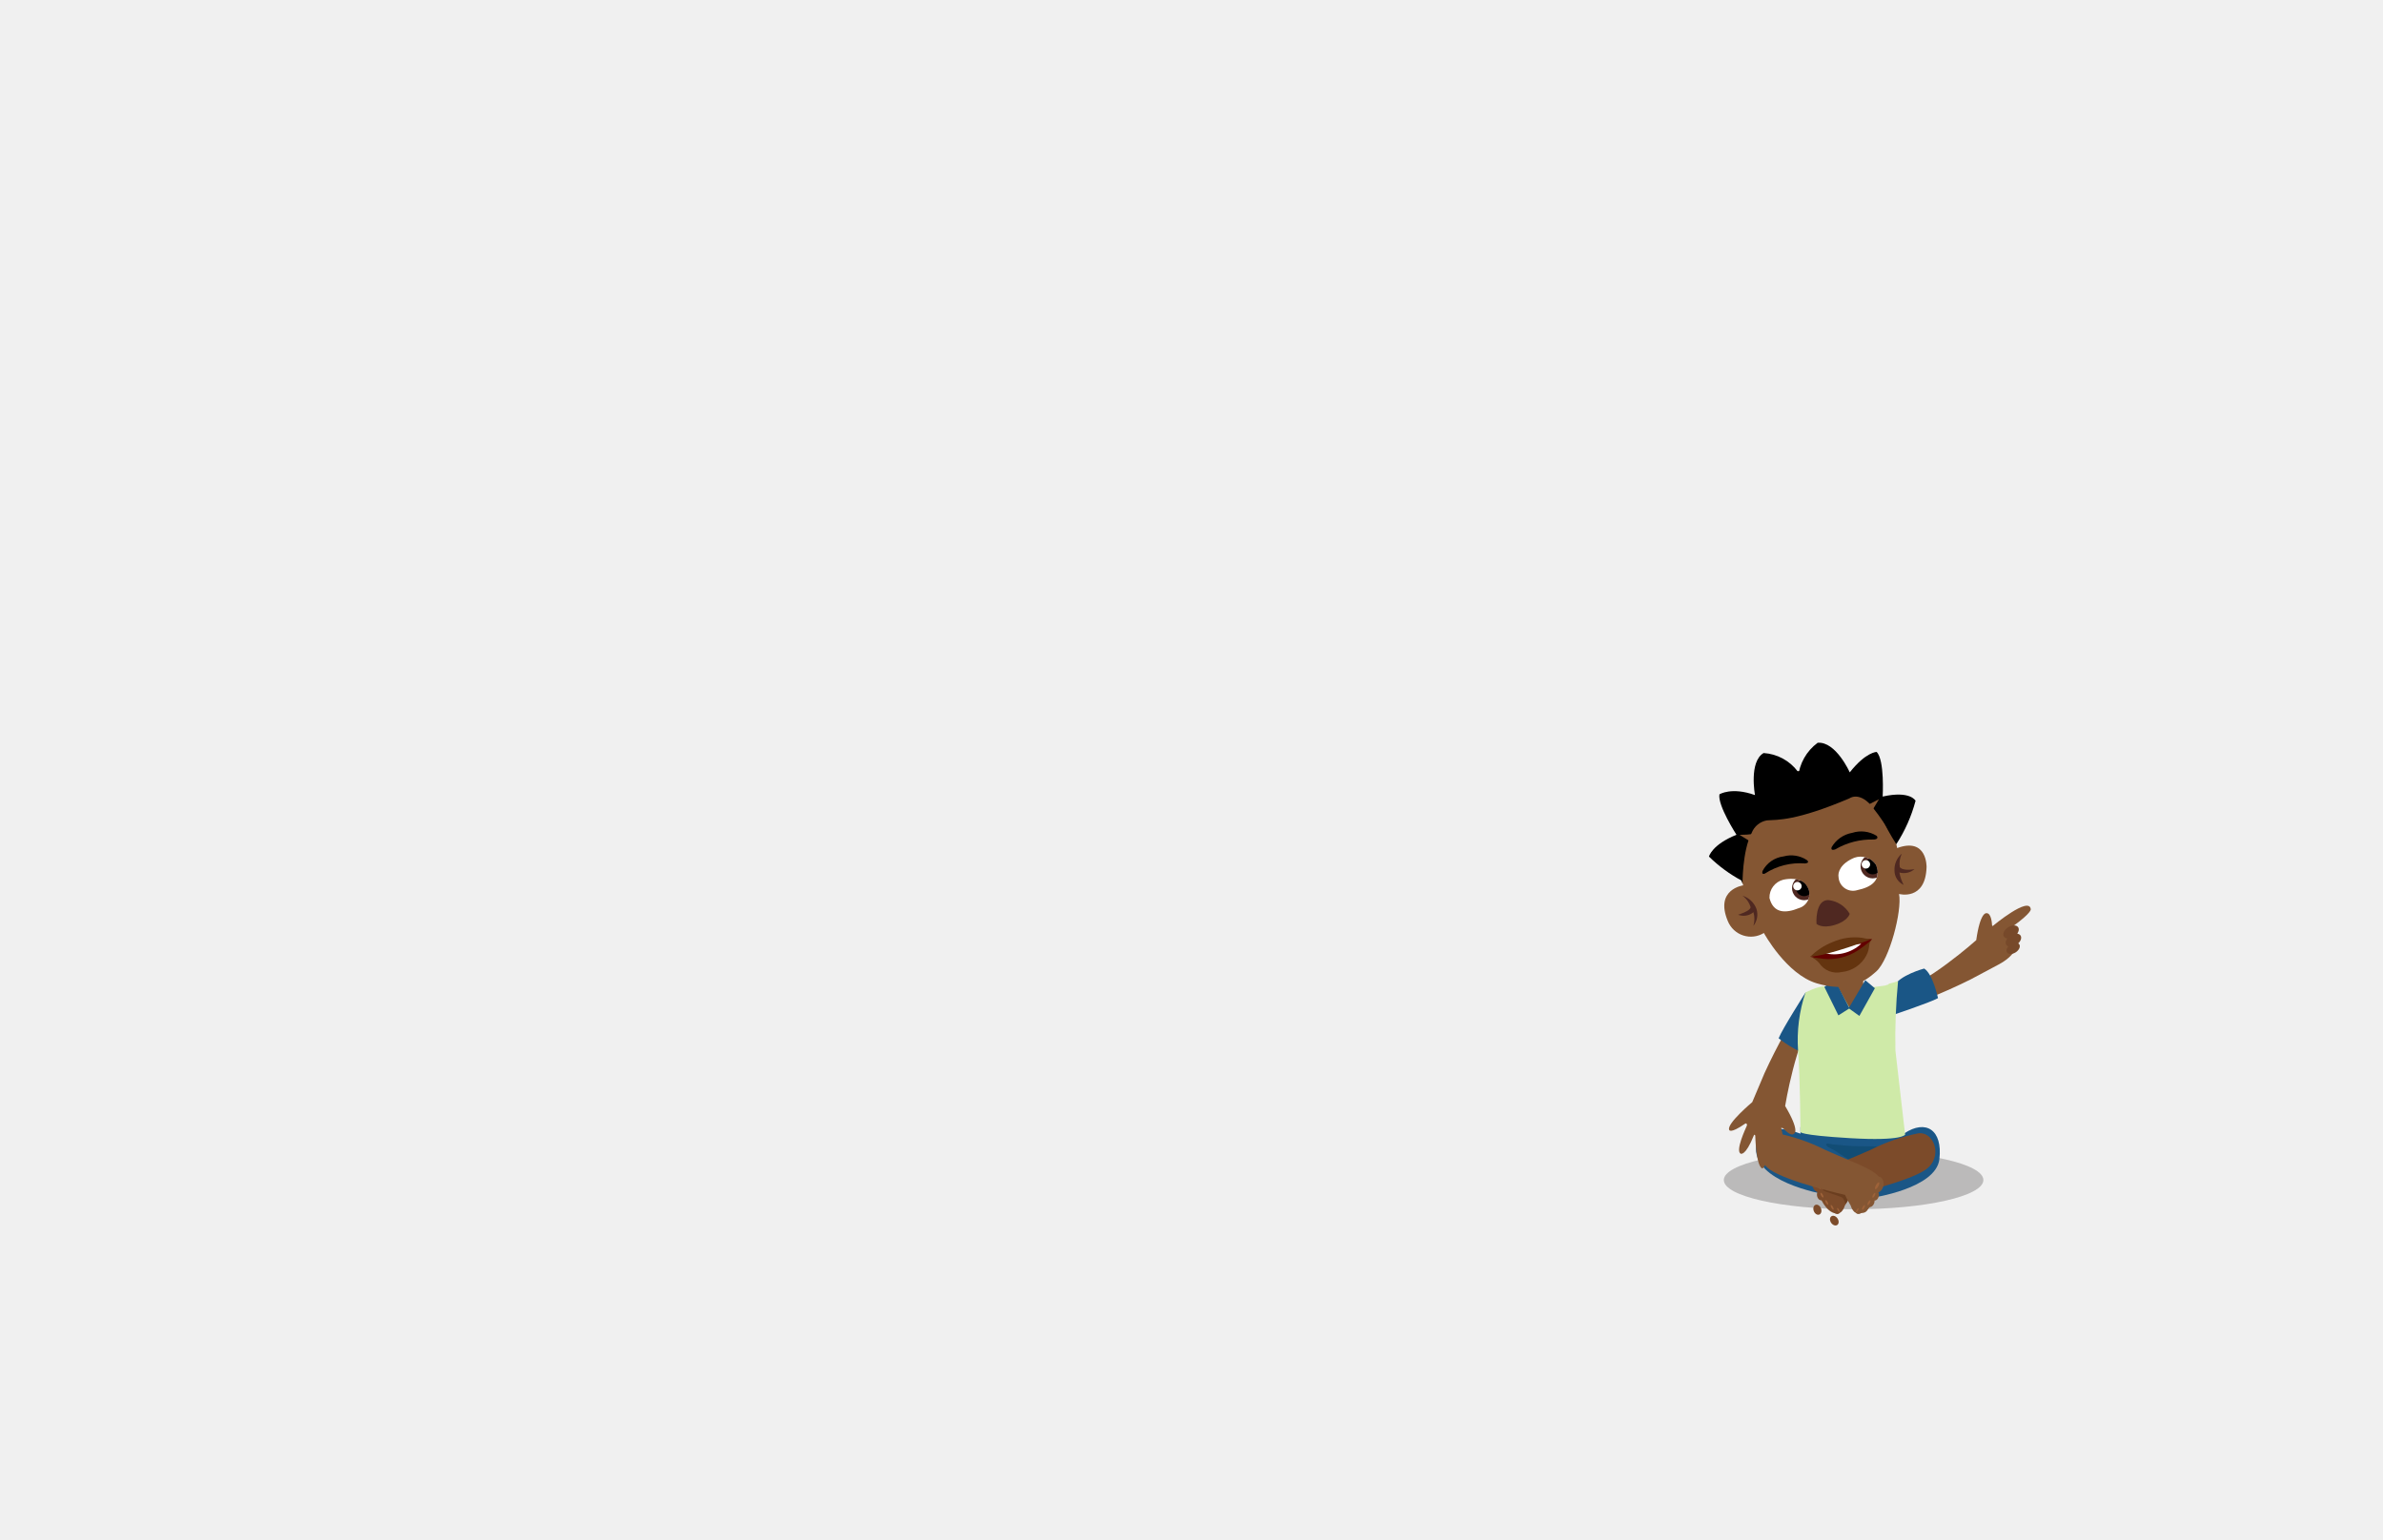
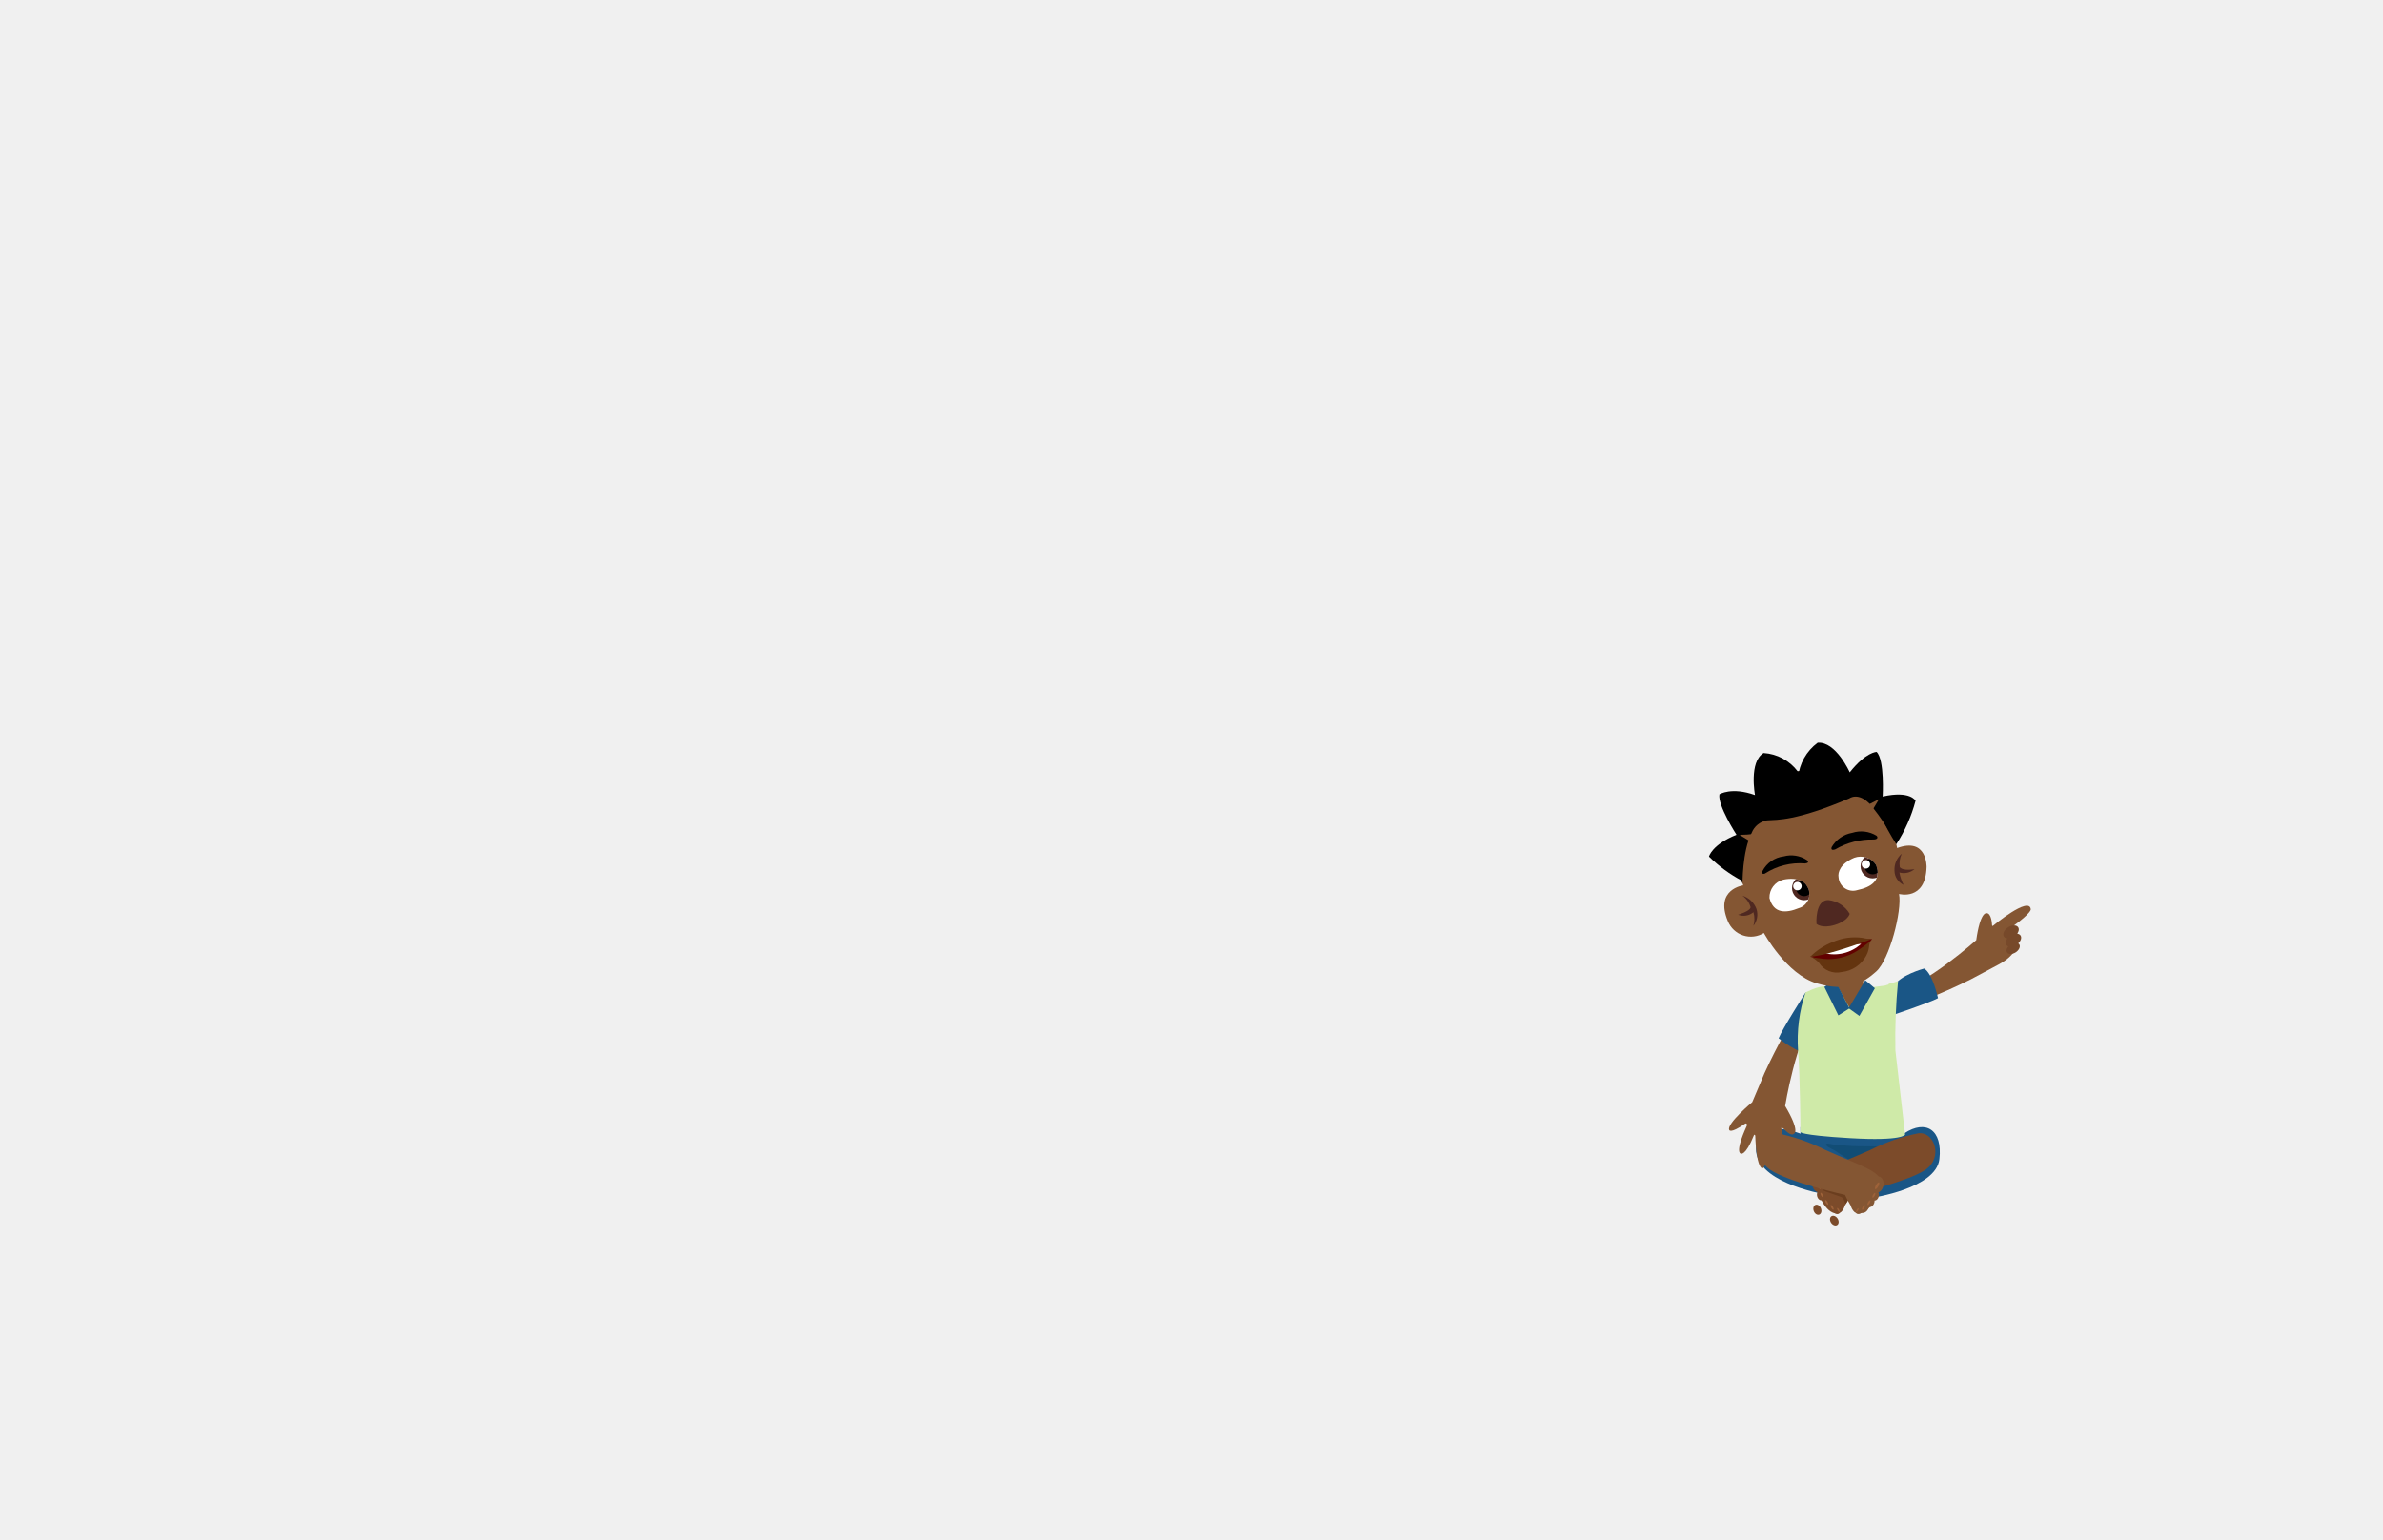
- <svg xmlns="http://www.w3.org/2000/svg" id="Layer_1" data-name="Layer 1" viewBox="0 0 260 168">
+ <svg xmlns="http://www.w3.org/2000/svg" id="_2" data-name="2" viewBox="0 0 260 168">
  <defs>
-     <style>.cls-1{fill:#cfeaa8;}.cls-2{fill:#7c4b2a;}.cls-3{fill:#845633;}.cls-4{fill:#fff;}.cls-5{fill:#231f20;opacity:0.26;}.cls-6{fill:#1a5686;}.cls-7{fill:#77492a;}.cls-8{fill:#124d75;}.cls-9{clip-path:url(#clip-path);}.cls-10{clip-path:url(#clip-path-2);}.cls-11{fill:#6b3e1f;}.cls-12{fill:#9e6239;}.cls-13{clip-path:url(#clip-path-3);}.cls-14{fill:#620100;}.cls-15{clip-path:url(#clip-path-4);}.cls-16{fill:#4f2821;}.cls-17{clip-path:url(#clip-path-5);}.cls-18{fill:#64340f;}</style>
+     <style>.cls-1{fill:#cfeaa8;}.cls-2{fill:#7c4b2a;}.cls-3{fill:#845633;}.cls-4{fill:#fff;}.cls-5{fill:#1a5686;}.cls-6{fill:#77492a;}.cls-7{fill:#124d75;}.cls-8{clip-path:url(#clip-path);}.cls-9{clip-path:url(#clip-path-2);}.cls-10{fill:#6b3e1f;}.cls-11{fill:#9e6239;}.cls-12{clip-path:url(#clip-path-3);}.cls-13{fill:#620100;}.cls-14{clip-path:url(#clip-path-4);}.cls-15{fill:#4f2821;}.cls-16{clip-path:url(#clip-path-5);}.cls-17{fill:#64340f;}</style>
    <clipPath id="clip-path">
      <path class="cls-1" d="M206.8,114.63a65.5,65.5,0,0,1,.29-7.55l-1,.28c-.05.18-.75.24-.75.24l-1.21.16-2.3,2.28-1.51-2.68-1.1.26a4.63,4.63,0,0,0-1.53.37l-.7.32a16.37,16.37,0,0,0-.81,6.34c.23,2.85.26,8.87.26,8.87s-.33.35,5.42.69,6-.39,6-.39Z" />
    </clipPath>
    <clipPath id="clip-path-2">
      <path class="cls-2" d="M200.89,132.26c-.91.63-2.27-.58-2.81-3.21-.24-1.17,2.35-1.92,6-3.56a20.42,20.42,0,0,1,5.23-1.81c1.74-.21,2.76,2.65.74,4s-8.14,2.72-8.14,2.72a8.17,8.17,0,0,1-.63,1.18A1.5,1.5,0,0,1,200.89,132.26Z" />
    </clipPath>
    <clipPath id="clip-path-3">
      <path class="cls-3" d="M192.75,85.72a9.58,9.58,0,0,0-2.55,10.9s-3.15.42-1.68,3.91a2.71,2.71,0,0,0,3.93,1.29s2.46,4.51,5.76,5.49,5.08,0,6.51-1.3,2.82-6.58,2.48-8.45c0,0,2.89.79,3-2.93,0,0,.09-3.29-3.21-2.08,0,0-1.33-7.7-6.93-8.42C194.82,83.45,192.75,85.72,192.75,85.72Z" />
    </clipPath>
    <clipPath id="clip-path-4">
      <path class="cls-4" d="M193.06,98a2,2,0,0,1,1.52-2c1.59-.32,2.38.27,2.62.81a1.57,1.57,0,0,1-.92,2.29C194.84,99.69,193.49,99.71,193.06,98Z" />
    </clipPath>
    <clipPath id="clip-path-5">
      <path class="cls-4" d="M204.68,94.4a2,2,0,0,0-2.37-.79c-1.49.63-1.82,1.56-1.71,2.15a1.58,1.58,0,0,0,2.05,1.38C204.17,96.82,205.31,96.08,204.68,94.4Z" />
    </clipPath>
  </defs>
-   <ellipse class="cls-5" cx="202.24" cy="128.78" rx="14.16" ry="3.19" />
  <path class="cls-3" d="M218.06,105.26,215,106.89a61.77,61.77,0,0,1-9.21,3.7c-.83-.13-.52-1-.52-1,.19-.73,1.51-1.26,1.51-1.26,3.41-.87,8.84-5.73,8.84-5.73.44-3.11,1.1-2.94,1.1-2.94.57-.06.62,1.25.62,1.25,0,.17.09.14.09.14s4-3.33,4.14-1.81c0,0,.08.37-1.87,1.79C219.7,101,221.52,103.41,218.06,105.26Z" />
-   <path class="cls-6" d="M206.05,110.93s4.48-1.49,5.4-2c0,0-.56-2.65-1.51-3.23,0,0-2.74.72-3.35,2,0,0-2.63,2.66-.54,3.22" />
-   <ellipse class="cls-7" cx="219.42" cy="101.68" rx="0.93" ry="0.6" transform="translate(-20.03 135.6) rotate(-32.92)" />
-   <ellipse class="cls-7" cx="219.67" cy="102.58" rx="0.93" ry="0.6" transform="translate(-20.47 135.88) rotate(-32.92)" />
-   <ellipse class="cls-7" cx="219.65" cy="103.48" rx="0.8" ry="0.51" transform="translate(-20.97 136.01) rotate(-32.92)" />
-   <rect class="cls-6" x="196.44" y="123" width="11.15" height="3.59" />
-   <path class="cls-6" d="M196.38,123.7s-4.73-1.93-4.79,1.63,6.49,4.84,8.1,5.14a30.36,30.36,0,0,0,4.54.25s7-1,7.37-4.22-1.49-4.36-3.82-2.82S199.65,125.06,196.38,123.7Z" />
-   <path class="cls-8" d="M201.4,126.34a3.63,3.63,0,0,0,2.73.67,4.17,4.17,0,0,0,1.12-.55,3.93,3.93,0,0,0,1.55-1.53c-.11.24-2.34.16-2.66.17-.92,0-1.84,0-2.76-.08l-1.33-.12c-.19,0-1-.27-.77.11.14.22.79.45,1,.61S201,126.11,201.4,126.34Z" />
+   <path class="cls-5" d="M206.05,110.93s4.48-1.49,5.4-2c0,0-.56-2.65-1.51-3.23,0,0-2.74.72-3.35,2,0,0-2.63,2.66-.54,3.22" />
+   <ellipse class="cls-6" cx="219.42" cy="101.68" rx="0.93" ry="0.6" transform="translate(-20.03 135.6) rotate(-32.92)" />
+   <ellipse class="cls-6" cx="219.67" cy="102.58" rx="0.93" ry="0.6" transform="translate(-20.47 135.88) rotate(-32.92)" />
+   <ellipse class="cls-6" cx="219.65" cy="103.48" rx="0.8" ry="0.51" transform="translate(-20.97 136.01) rotate(-32.92)" />
+   <rect class="cls-5" x="196.44" y="123" width="11.15" height="3.59" />
+   <path class="cls-5" d="M196.38,123.7s-4.73-1.93-4.79,1.63,6.49,4.84,8.1,5.14a30.36,30.36,0,0,0,4.54.25s7-1,7.37-4.22-1.49-4.36-3.82-2.82S199.65,125.06,196.38,123.7Z" />
+   <path class="cls-7" d="M201.4,126.34a3.63,3.63,0,0,0,2.73.67,4.17,4.17,0,0,0,1.12-.55,3.93,3.93,0,0,0,1.55-1.53c-.11.24-2.34.16-2.66.17-.92,0-1.84,0-2.76-.08l-1.33-.12c-.19,0-1-.27-.77.11.14.22.79.45,1,.61S201,126.11,201.4,126.34Z" />
  <path class="cls-3" d="M197.36,108.41a64.43,64.43,0,0,0-4.83,8.68l-1.35,3.19s-2.77,2.32-2.52,3c0,0,0,.56,1.79-.68,0,0,.25,0,.12.3s-1.24,2.67-.66,3c0,0,.51.35,1.45-2,0,0,.11-.18.15.07,0,0,.08,3.34.78,3.55,0,0,.74-.39.88-3.36,0,0,.84,2.57,1.42,2.42s-.25-3.46-.25-3.46,0-.07.17,0,.85,1,1.26.58c0,0,.62-.28-1-3,0,0,1.16-7.19,3.26-10,0,0,.7-1.24.38-1.92C198.42,108.9,198.09,108,197.36,108.41Z" />
-   <path class="cls-6" d="M197,108.31s-2.55,4-2.94,5c0,0,2.1,1.7,3.2,1.56,0,0,1.68-2.28,1.34-3.68,0,0,.37-3.71-1.6-2.84" />
+   <path class="cls-5" d="M197,108.31s-2.55,4-2.94,5c0,0,2.1,1.7,3.2,1.56,0,0,1.68-2.28,1.34-3.68,0,0,.37-3.71-1.6-2.84" />
  <path class="cls-3" d="M200.31,106.37a1.93,1.93,0,0,1,0,1c-.16.36-2.41.48-3,1.27s-.47,5.21-.47,5.21l.35,9.7s9.14.26,9.14.07.48-10.38.33-11.59.41-2.93-1.31-3.71-2-.72-2-.72a2.22,2.22,0,0,1,0-1.14,10.36,10.36,0,0,0-1.35-.51Z" />
  <path class="cls-1" d="M206.8,114.63a65.5,65.5,0,0,1,.29-7.55l-1,.28c-.05.18-.75.24-.75.24l-1.21.16-2.3,2.28-1.51-2.68-1.1.26a4.63,4.63,0,0,0-1.53.37l-.7.32a16.37,16.37,0,0,0-.81,6.34c.23,2.85.26,8.87.26,8.87s-.33.35,5.42.69,6-.39,6-.39Z" />
-   <g class="cls-9">
-     <polyline class="cls-6" points="205.87 107.52 199.46 105.87 198.61 106.95" />
+   <g class="cls-8">
+     <polyline class="cls-5" points="205.87 107.52 199.46 105.87 198.61 106.95" />
  </g>
  <path class="cls-2" d="M200.89,132.26c-.91.63-2.27-.58-2.81-3.21-.24-1.17,2.35-1.92,6-3.56a20.42,20.42,0,0,1,5.23-1.81c1.74-.21,2.76,2.65.74,4s-8.14,2.72-8.14,2.72a8.17,8.17,0,0,1-.63,1.18A1.5,1.5,0,0,1,200.89,132.26Z" />
-   <g class="cls-10">
-     <path class="cls-11" d="M197.78,128.84a1.81,1.81,0,0,0,.76.88,5.28,5.28,0,0,0,1.09.47l1.14.4a.74.74,0,0,1,.28.14.8.8,0,0,1,.13.22,3.27,3.27,0,0,0,.37.72,1.23,1.23,0,0,0,.63.49,1.55,1.55,0,0,0,1.19-.24,1.35,1.35,0,0,0,.35-.28,1,1,0,0,0,.23-.57,2.85,2.85,0,0,0-.51-1.7,4.92,4.92,0,0,0-1-1.26,3.43,3.43,0,0,0-.8-.49,9.85,9.85,0,0,0-3.85-.74,2.42,2.42,0,0,0-.93.1.81.81,0,0,0-.55.71.78.78,0,0,0,.28.56,1.61,1.61,0,0,0,.56.31" />
+   <g class="cls-9">
+     <path class="cls-10" d="M197.78,128.84a1.81,1.81,0,0,0,.76.88,5.28,5.28,0,0,0,1.09.47l1.14.4a.74.74,0,0,1,.28.14.8.8,0,0,1,.13.22,3.27,3.27,0,0,0,.37.72,1.23,1.23,0,0,0,.63.49,1.55,1.55,0,0,0,1.19-.24,1.35,1.35,0,0,0,.35-.28,1,1,0,0,0,.23-.57,2.85,2.85,0,0,0-.51-1.7,4.92,4.92,0,0,0-1-1.26,3.43,3.43,0,0,0-.8-.49,9.85,9.85,0,0,0-3.85-.74,2.42,2.42,0,0,0-.93.1.81.81,0,0,0-.55.71.78.78,0,0,0,.28.56,1.61,1.61,0,0,0,.56.31" />
  </g>
  <ellipse class="cls-2" cx="198.38" cy="129.26" rx="0.66" ry="0.89" transform="translate(-20.39 38.68) rotate(-10.6)" />
  <ellipse class="cls-2" cx="198.66" cy="130.45" rx="0.42" ry="0.57" transform="translate(-20.6 38.75) rotate(-10.6)" />
  <ellipse class="cls-2" cx="199.14" cy="131.16" rx="0.42" ry="0.57" transform="matrix(0.93, -0.36, 0.36, 0.93, -34.13, 81.73)" />
  <ellipse class="cls-2" cx="199.82" cy="131.83" rx="0.42" ry="0.57" transform="matrix(0.83, -0.56, 0.56, 0.83, -39.54, 135.69)" />
  <ellipse class="cls-2" cx="200.33" cy="131.96" rx="0.42" ry="0.57" transform="translate(-39.52 136.01) rotate(-34.34)" />
-   <ellipse class="cls-12" cx="198.41" cy="129.39" rx="0.14" ry="0.42" transform="translate(-37.84 112.28) rotate(-28.97)" />
-   <ellipse class="cls-12" cx="198.78" cy="130.44" rx="0.1" ry="0.29" transform="translate(-38.3 112.59) rotate(-28.97)" />
-   <ellipse class="cls-12" cx="199.31" cy="131.24" rx="0.1" ry="0.29" transform="translate(-38.63 112.94) rotate(-28.97)" />
-   <ellipse class="cls-12" cx="199.9" cy="131.77" rx="0.1" ry="0.29" transform="translate(-38.81 113.3) rotate(-28.97)" />
-   <ellipse class="cls-12" cx="200.58" cy="132.07" rx="0.08" ry="0.25" transform="translate(-38.87 113.66) rotate(-28.97)" />
+   <ellipse class="cls-11" cx="198.41" cy="129.39" rx="0.14" ry="0.42" transform="translate(-37.84 112.28) rotate(-28.97)" />
+   <ellipse class="cls-11" cx="198.78" cy="130.44" rx="0.1" ry="0.29" transform="translate(-38.3 112.59) rotate(-28.97)" />
+   <ellipse class="cls-11" cx="199.31" cy="131.24" rx="0.1" ry="0.29" transform="translate(-38.63 112.94) rotate(-28.97)" />
+   <ellipse class="cls-11" cx="199.9" cy="131.77" rx="0.1" ry="0.29" transform="translate(-38.81 113.3) rotate(-28.97)" />
+   <ellipse class="cls-11" cx="200.58" cy="132.07" rx="0.08" ry="0.25" transform="translate(-38.87 113.66) rotate(-28.97)" />
  <path class="cls-3" d="M202.32,132.26c.92.63,2.28-.58,2.82-3.21.24-1.17-2.36-1.92-6-3.56a20.55,20.55,0,0,0-5.24-1.81c-1.73-.21-2.76,2.65-.74,4s8.14,2.72,8.14,2.72a9.56,9.56,0,0,0,.63,1.18A1.5,1.5,0,0,0,202.32,132.26Z" />
  <ellipse class="cls-3" cx="204.83" cy="129.26" rx="0.89" ry="0.66" transform="translate(40.11 306.83) rotate(-79.4)" />
  <ellipse class="cls-3" cx="204.56" cy="130.45" rx="0.57" ry="0.42" transform="translate(38.72 307.53) rotate(-79.4)" />
  <ellipse class="cls-3" cx="204.07" cy="131.16" rx="0.57" ry="0.42" transform="translate(7.48 273.29) rotate(-68.59)" />
  <ellipse class="cls-3" cx="203.4" cy="131.83" rx="0.57" ry="0.42" transform="translate(-20.19 225.41) rotate(-55.66)" />
  <ellipse class="cls-3" cx="202.88" cy="131.96" rx="0.57" ry="0.42" transform="translate(-20.52 225.04) rotate(-55.66)" />
-   <ellipse class="cls-12" cx="204.8" cy="129.39" rx="0.42" ry="0.14" transform="translate(-7.59 245.91) rotate(-61.03)" />
-   <ellipse class="cls-12" cx="204.44" cy="130.44" rx="0.29" ry="0.1" transform="translate(-8.69 246.13) rotate(-61.03)" />
-   <ellipse class="cls-12" cx="203.91" cy="131.24" rx="0.29" ry="0.1" transform="translate(-9.67 246.08) rotate(-61.03)" />
-   <ellipse class="cls-12" cx="203.32" cy="131.77" rx="0.29" ry="0.1" transform="translate(-10.44 245.83) rotate(-61.03)" />
-   <ellipse class="cls-12" cx="202.64" cy="132.07" rx="0.25" ry="0.08" transform="translate(-11.05 245.39) rotate(-61.03)" />
-   <polygon class="cls-6" points="200.15 106.88 201.79 110.04 200.58 110.81 199.05 107.71 200.15 106.88" />
-   <polygon class="cls-6" points="203.51 106.97 201.7 110.03 202.87 110.87 204.56 107.85 203.51 106.97" />
+   <ellipse class="cls-11" cx="204.8" cy="129.39" rx="0.42" ry="0.14" transform="translate(-7.59 245.91) rotate(-61.03)" />
+   <ellipse class="cls-11" cx="204.44" cy="130.44" rx="0.29" ry="0.1" transform="translate(-8.69 246.13) rotate(-61.03)" />
+   <ellipse class="cls-11" cx="203.91" cy="131.24" rx="0.29" ry="0.1" transform="translate(-9.67 246.08) rotate(-61.03)" />
+   <ellipse class="cls-11" cx="203.32" cy="131.77" rx="0.29" ry="0.1" transform="translate(-10.44 245.83) rotate(-61.03)" />
+   <ellipse class="cls-11" cx="202.64" cy="132.07" rx="0.25" ry="0.08" transform="translate(-11.05 245.39) rotate(-61.03)" />
+   <polygon class="cls-5" points="200.15 106.88 201.79 110.04 200.58 110.81 199.05 107.71 200.15 106.88" />
+   <polygon class="cls-5" points="203.51 106.97 201.7 110.03 202.87 110.87 204.56 107.85 203.51 106.97" />
  <path class="cls-3" d="M192.75,85.72a9.58,9.58,0,0,0-2.55,10.9s-3.15.42-1.68,3.91a2.71,2.71,0,0,0,3.93,1.29s2.46,4.51,5.76,5.49,5.08,0,6.51-1.3,2.82-6.58,2.48-8.45c0,0,2.89.79,3-2.93,0,0,.09-3.29-3.21-2.08,0,0-1.33-7.7-6.93-8.42C194.82,83.45,192.75,85.72,192.75,85.72Z" />
-   <g class="cls-13">
+   <g class="cls-12">
    <path d="M190.05,96.47l.07.09s-.05-3.66,1-5.67a2.19,2.19,0,0,1,1.66-1.36c1.16-.08,3.16.08,9-2.4,0,0,1-.77,2.36.75A29.46,29.46,0,0,1,207,92.17s.77-1.27.68-1.79-.55-5.07-.55-5.07l-2.26-3.1-3.3-.78s.31-.64-3.79.68.74-1.55-3.52,1-2.86,1.52-2.86,1.52l-5,7.51" />
  </g>
-   <path class="cls-14" d="M198.15,104.23l-.63.17,1.22.39,2.54.38,2.4-1.42.25-.89.33-.38-2.46.11-3.08,1.14Z" />
+   <path class="cls-13" d="M198.15,104.23l-.63.17,1.22.39,2.54.38,2.4-1.42.25-.89.33-.38-2.46.11-3.08,1.14Z" />
  <path class="cls-4" d="M193.06,98a2,2,0,0,1,1.52-2c1.59-.32,2.38.27,2.62.81a1.57,1.57,0,0,1-.92,2.29C194.84,99.69,193.49,99.71,193.06,98Z" />
-   <g class="cls-15">
-     <circle class="cls-16" cx="196.84" cy="96.92" r="1.32" />
+   <g class="cls-14">
+     <circle class="cls-15" cx="196.84" cy="96.92" r="1.32" />
    <circle cx="196.84" cy="96.92" r="0.88" />
    <circle class="cls-4" cx="196.11" cy="96.71" r="0.46" />
  </g>
-   <path class="cls-16" d="M198.19,100.82s.55.56,2,.12,1.64-1.23,1.62-1.22a3.07,3.07,0,0,0-2.29-1.49C198,98.16,198.19,100.82,198.19,100.82Z" />
+   <path class="cls-15" d="M198.19,100.82s.55.56,2,.12,1.64-1.23,1.62-1.22a3.07,3.07,0,0,0-2.29-1.49C198,98.16,198.19,100.82,198.19,100.82Z" />
  <path class="cls-4" d="M204.68,94.4a2,2,0,0,0-2.37-.79c-1.49.63-1.82,1.56-1.71,2.15a1.58,1.58,0,0,0,2.05,1.38C204.17,96.82,205.31,96.08,204.68,94.4Z" />
-   <g class="cls-17">
-     <circle class="cls-16" cx="204.32" cy="94.54" r="1.32" />
+   <g class="cls-16">
+     <circle class="cls-15" cx="204.32" cy="94.54" r="1.32" />
    <circle cx="204.32" cy="94.54" r="0.88" />
    <circle class="cls-4" cx="203.58" cy="94.33" r="0.46" />
  </g>
  <path d="M192.3,95.06a3,3,0,0,1,2.31-1.6,3.11,3.11,0,0,1,2.5.38s.47.32-.17.39a7,7,0,0,0-4.37,1.1S192.17,95.53,192.3,95.06Z" />
  <path class="cls-4" d="M199,104a4.36,4.36,0,0,0,4.07-1l-2.15.14Z" />
  <path d="M199.84,92.46a3.24,3.24,0,0,1,2.25-1.57,3.19,3.19,0,0,1,2.64.31c.18.15.17.4-.29.42a7.82,7.82,0,0,0-4.19,1.07S199.7,92.92,199.84,92.46Z" />
-   <path class="cls-18" d="M197.52,104.4a7.22,7.22,0,0,1,2.45-1.6,6,6,0,0,1,3.24-.45,4.07,4.07,0,0,0,1,.13S199.56,104.28,197.52,104.4Z" />
-   <path class="cls-18" d="M197.52,104.4a2.72,2.72,0,0,1,.95.68,2.3,2.3,0,0,0,2.47,1,3.4,3.4,0,0,0,2.68-1.79c.5-.95.13-1.31.64-1.76a15.15,15.15,0,0,1-1.55,1.19,5.81,5.81,0,0,1-3.75.92C197.15,104.42,197.52,104.4,197.52,104.4Z" />
-   <path class="cls-16" d="M190.11,97.75a2.36,2.36,0,0,1,1.53,1.44,2,2,0,0,1-.33,1.85,2.67,2.67,0,0,0,0-1.49,1.65,1.65,0,0,1-1.67.28S191,99.42,191,99A2.36,2.36,0,0,0,190.11,97.75Z" />
-   <path class="cls-16" d="M207.5,93.16a2.28,2.28,0,0,0-.8,1.87,1.73,1.73,0,0,0,1,1.54,4.43,4.43,0,0,1-.46-1.35,1.79,1.79,0,0,0,1.65-.37s-1.22.25-1.61-.21A2.55,2.55,0,0,1,207.5,93.16Z" />
+   <path class="cls-17" d="M197.52,104.4a7.22,7.22,0,0,1,2.45-1.6,6,6,0,0,1,3.24-.45,4.07,4.07,0,0,0,1,.13S199.56,104.28,197.52,104.4Z" />
+   <path class="cls-17" d="M197.52,104.4a2.72,2.72,0,0,1,.95.68,2.3,2.3,0,0,0,2.47,1,3.4,3.4,0,0,0,2.68-1.79c.5-.95.13-1.31.64-1.76a15.15,15.15,0,0,1-1.55,1.19,5.81,5.81,0,0,1-3.75.92C197.15,104.42,197.52,104.4,197.52,104.4Z" />
+   <path class="cls-15" d="M190.11,97.75a2.36,2.36,0,0,1,1.53,1.44,2,2,0,0,1-.33,1.85,2.67,2.67,0,0,0,0-1.49,1.65,1.65,0,0,1-1.67.28S191,99.42,191,99A2.36,2.36,0,0,0,190.11,97.75Z" />
+   <path class="cls-15" d="M207.5,93.16a2.28,2.28,0,0,0-.8,1.87,1.73,1.73,0,0,0,1,1.54,4.43,4.43,0,0,1-.46-1.35,1.79,1.79,0,0,0,1.65-.37s-1.22.25-1.61-.21A2.55,2.55,0,0,1,207.5,93.16Z" />
  <path d="M190.06,96.12a15.53,15.53,0,0,1-3.6-2.64s.3-1.29,3-2.38c0,0-2.07-3.2-1.86-4.41,0,0,1.31-.84,3.88.08,0,0-.68-3.64.94-4.59a5.07,5.07,0,0,1,3.72,2l-.48,2.38s-5.34,3.07-5.19,3.16-1,2.87-.83,3A25.61,25.61,0,0,1,190.06,96.12Z" />
  <path d="M206.9,92.13A16.46,16.46,0,0,0,209,87.39s-.56-1.14-3.59-.46c0,0,.23-4-.66-4.87,0,0-1.17,0-2.93,2.23,0,0-1.51-3.39-3.5-3.23a5.31,5.31,0,0,0-2.14,3.81L198,86.55s4.31.33,5.38,0a8.54,8.54,0,0,1,1.8,2.44A26.29,26.29,0,0,0,206.9,92.13Z" />
  <path class="cls-3" d="M191.42,91a12.91,12.91,0,0,1-1.62.11l1.21.75.77-.56" />
  <polyline class="cls-3" points="203.23 88.13 205.01 87.22 204.18 88.61" />
</svg>
